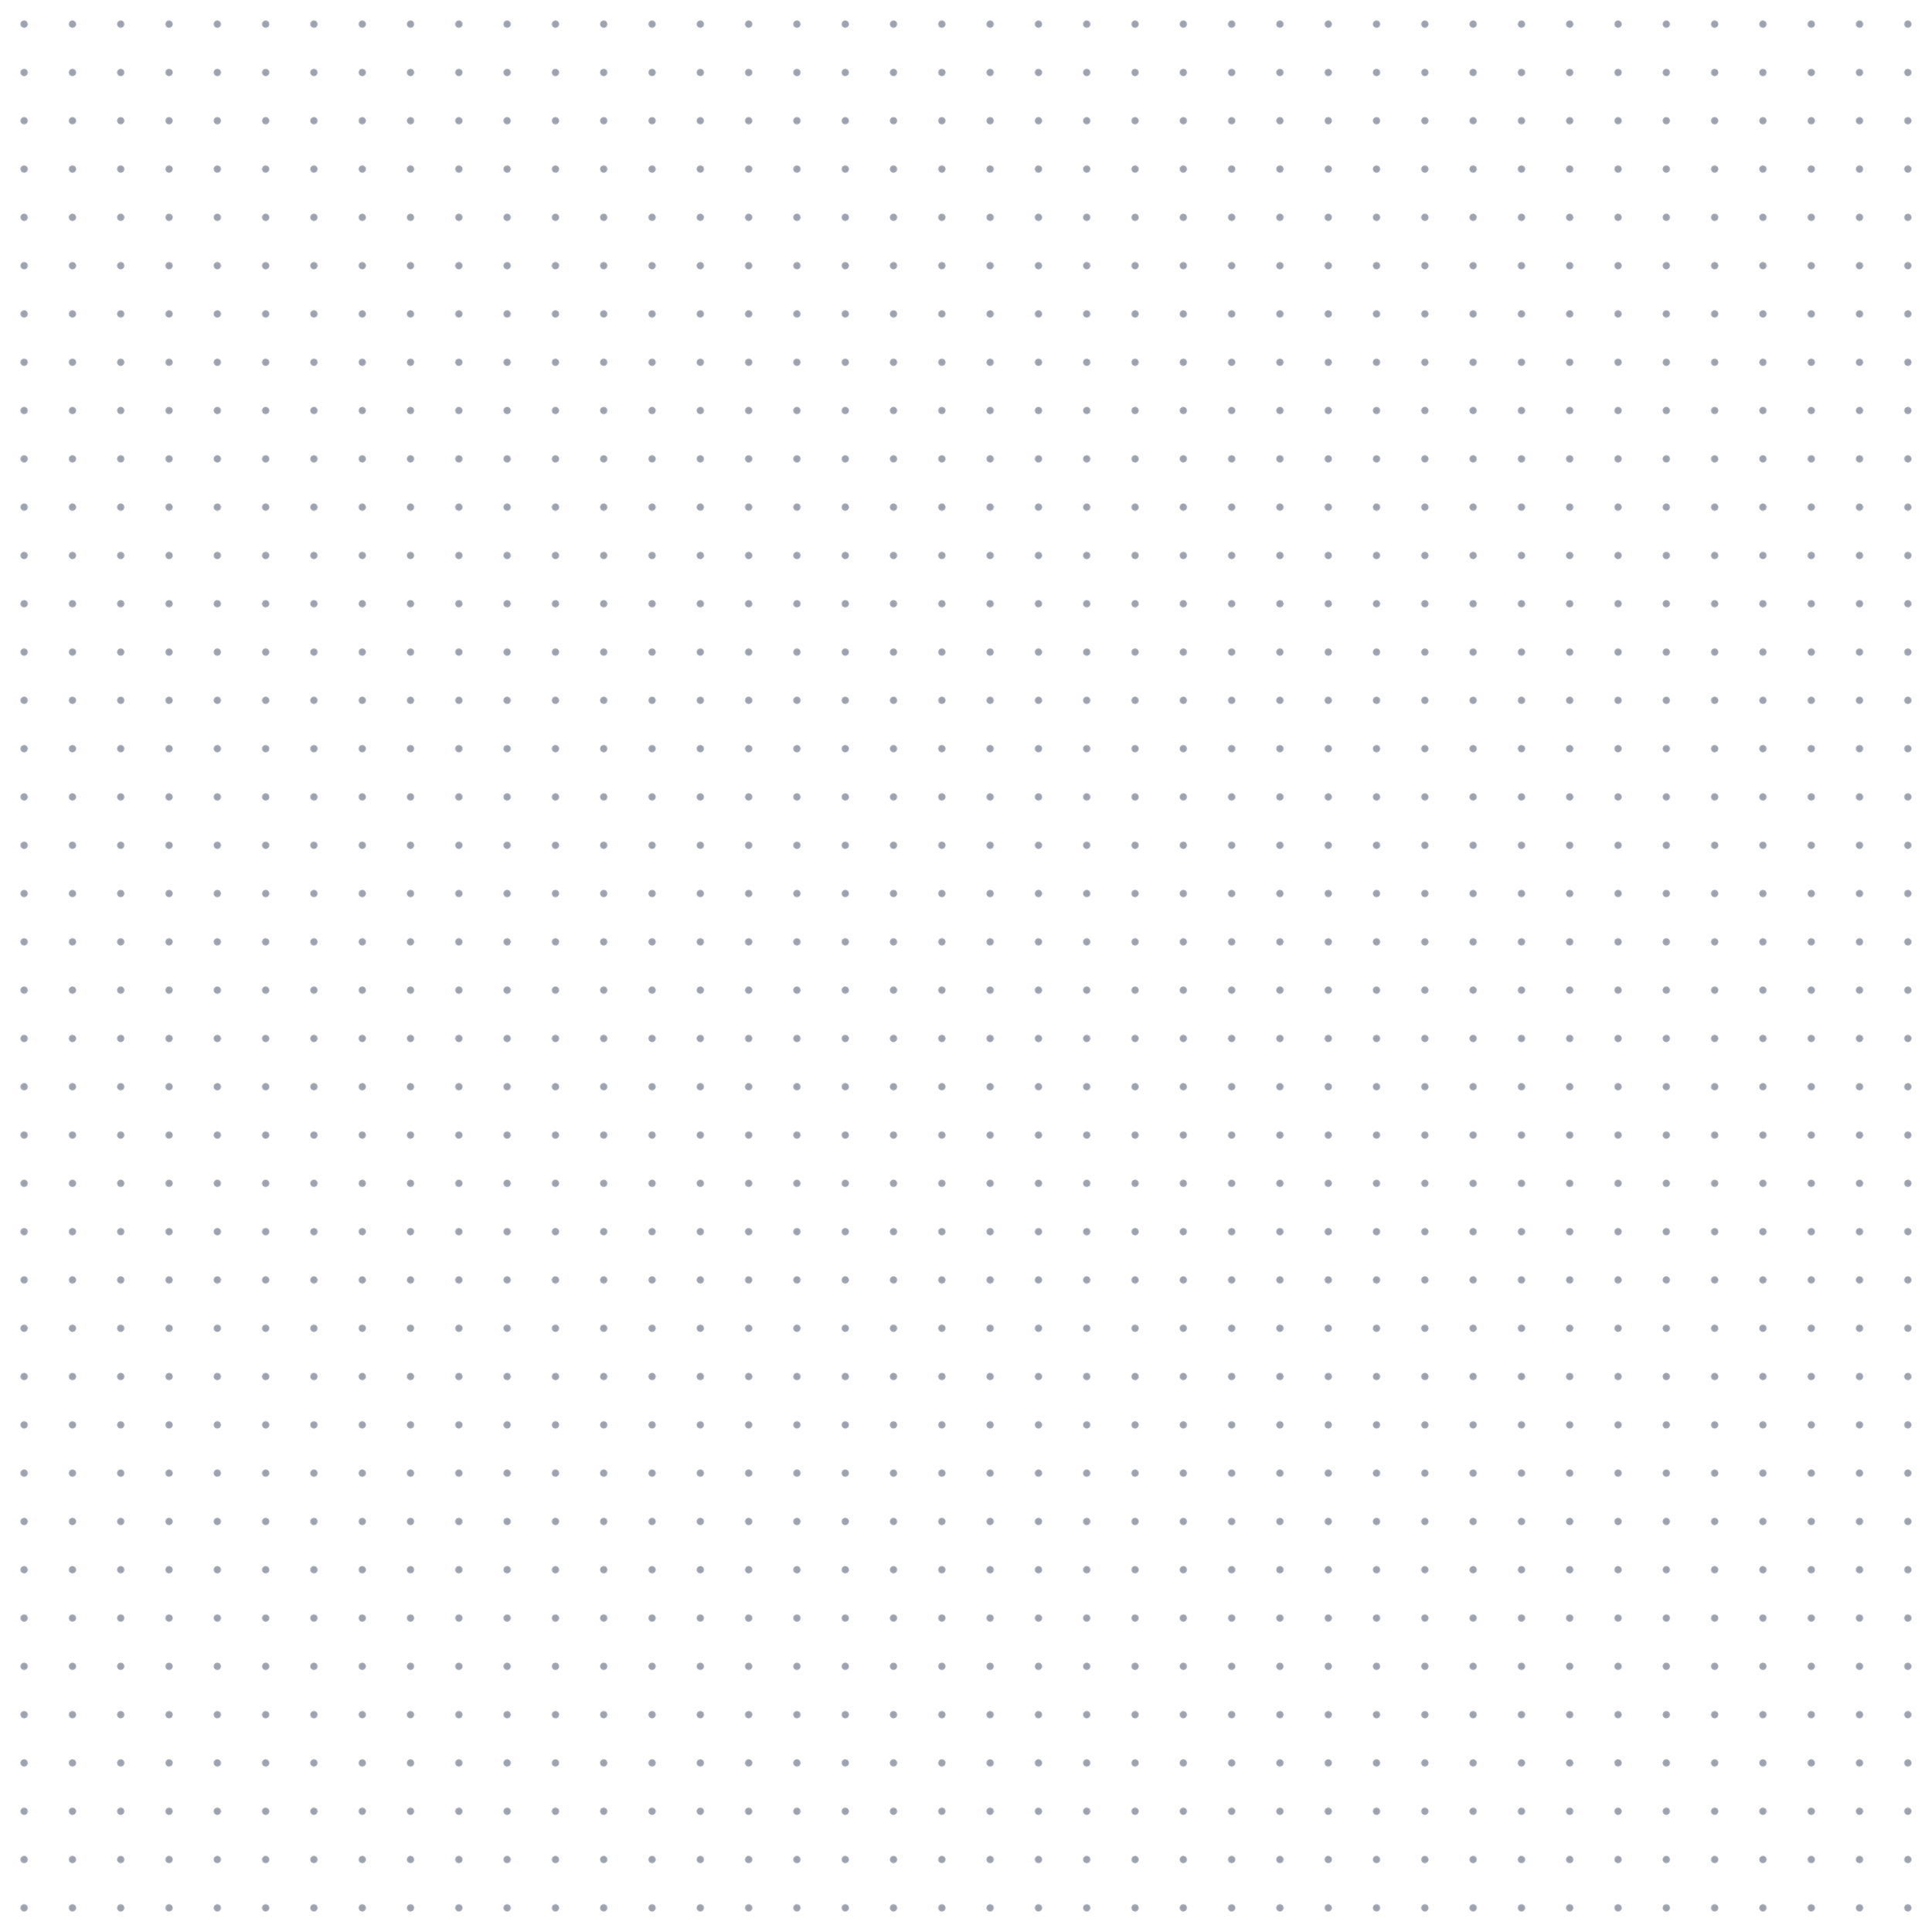
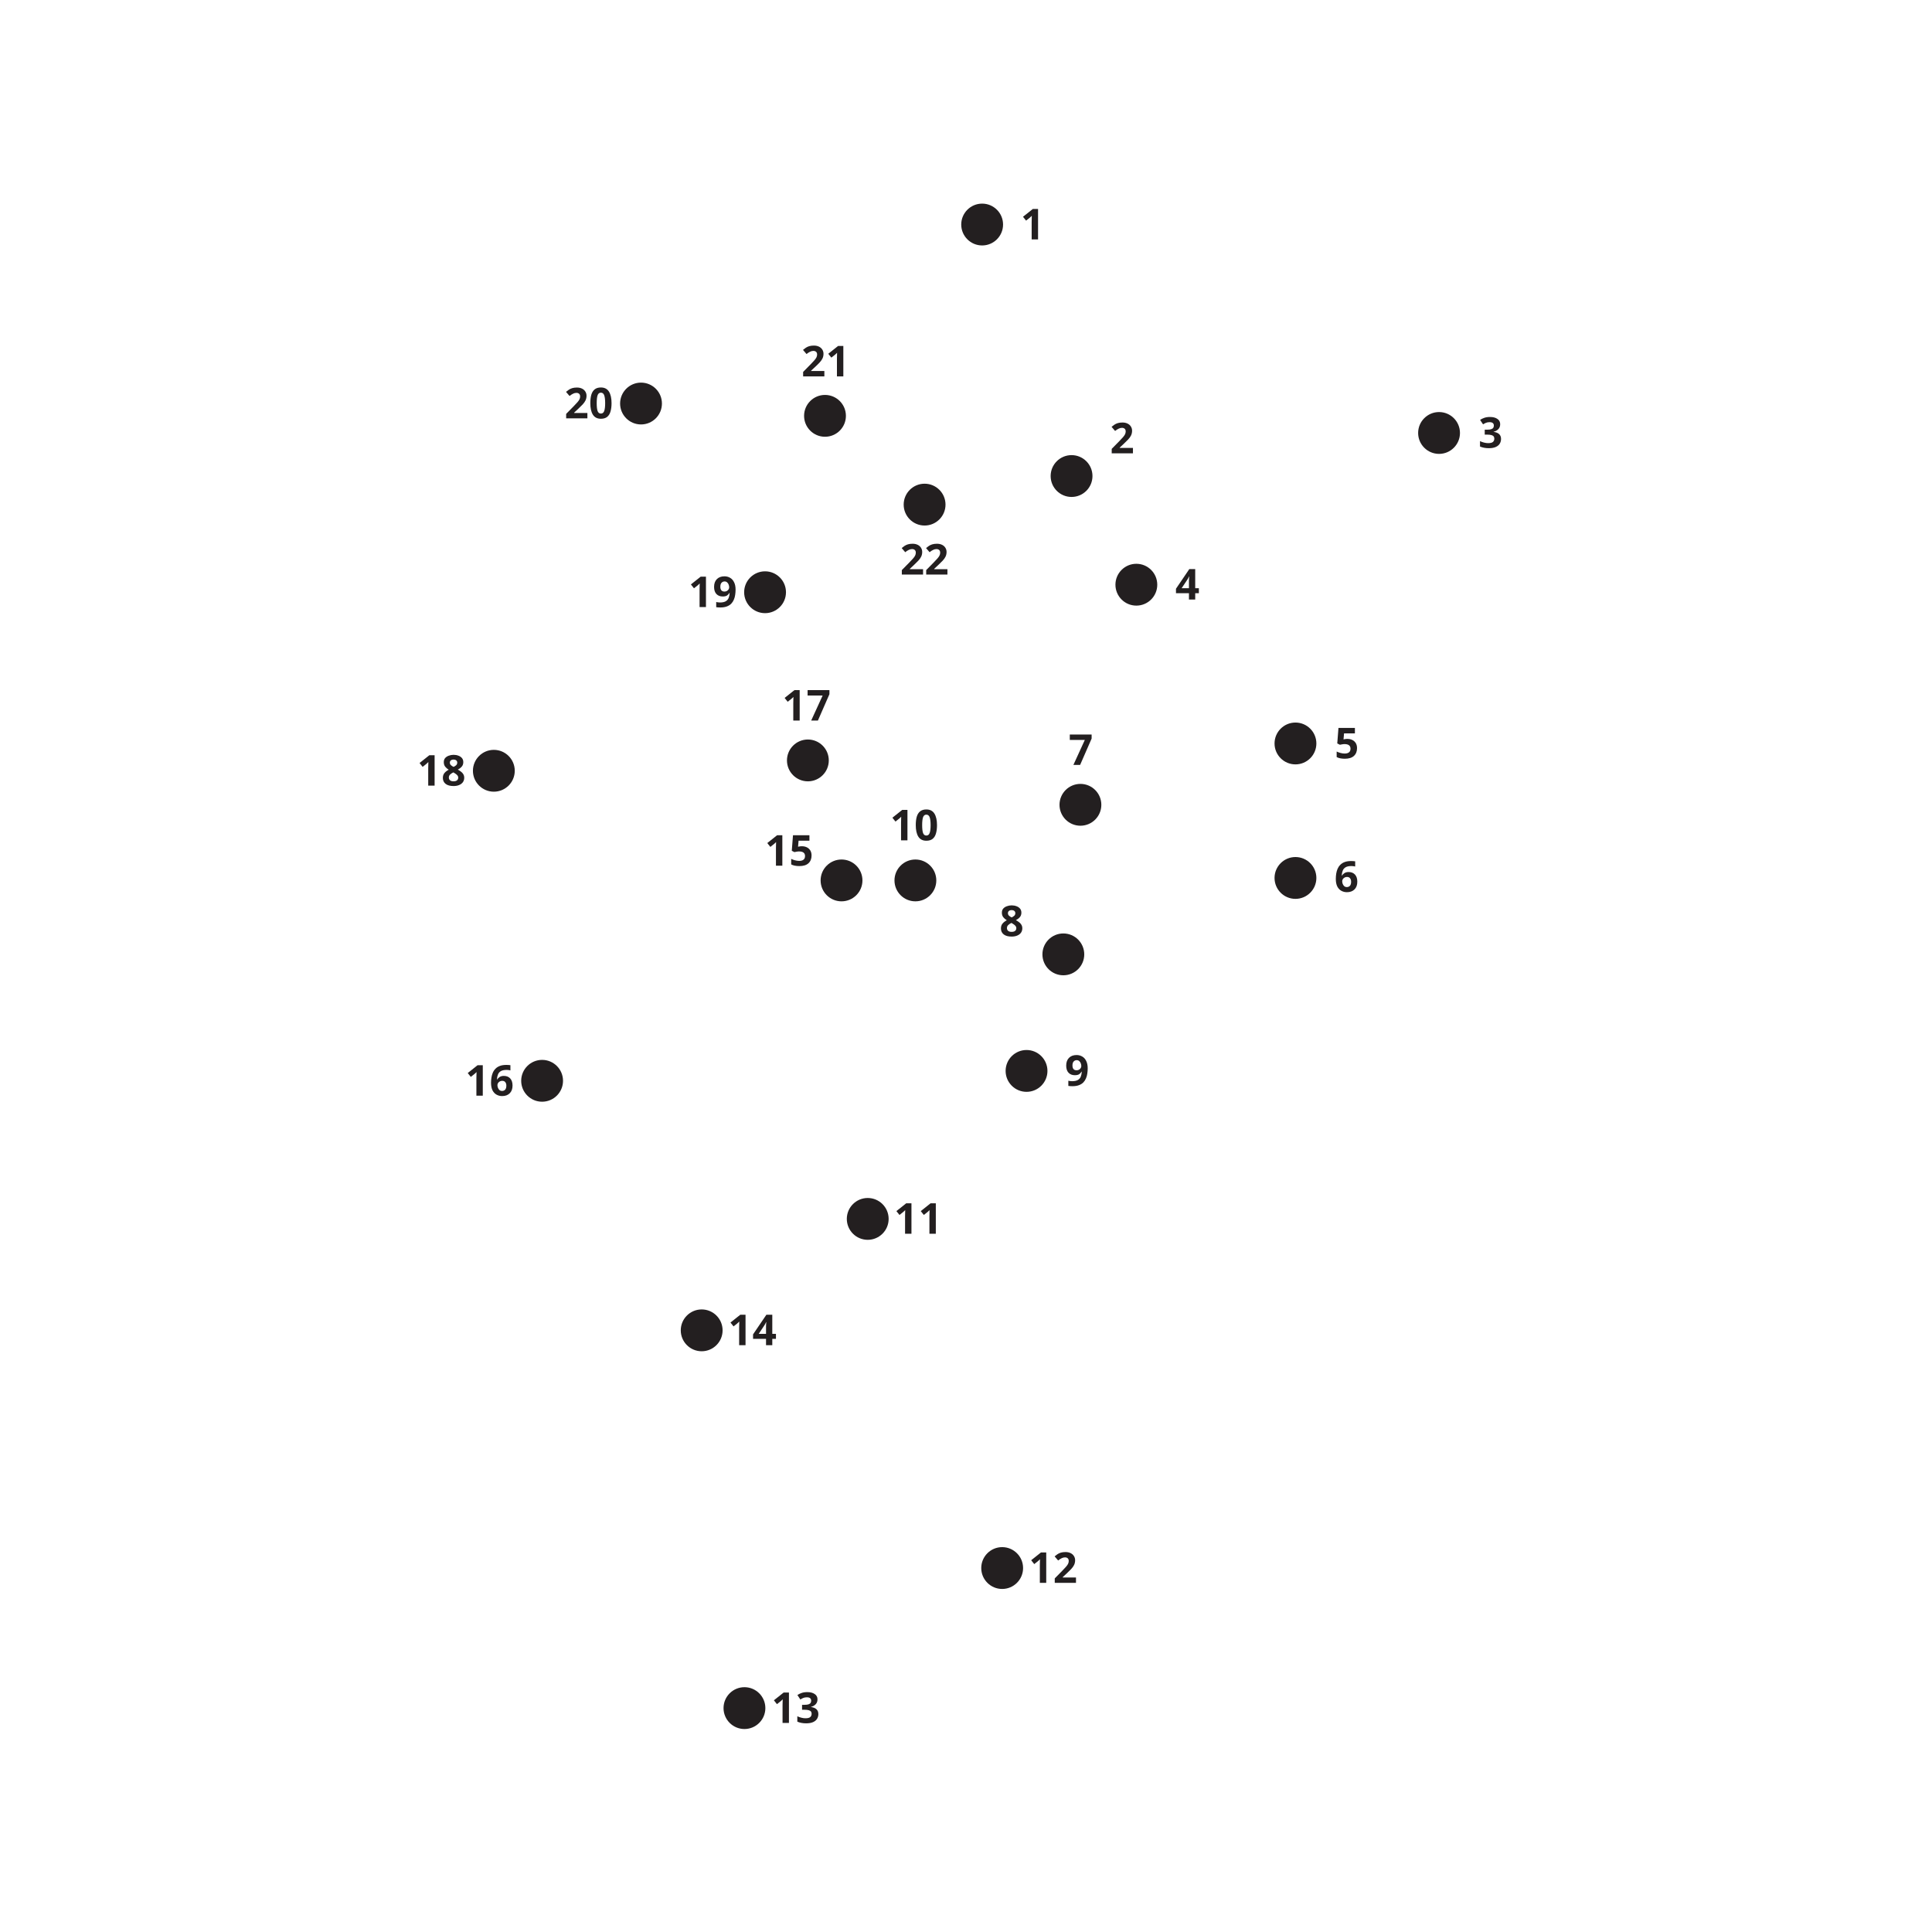
- <svg xmlns="http://www.w3.org/2000/svg" viewBox="0 0 800 800">
+ <svg xmlns="http://www.w3.org/2000/svg" id="Layer_1" data-name="Layer 1" viewBox="0 0 453.54 453.54">
  <defs>
-     <pattern id="p" width="20" height="20" patternUnits="userSpaceOnUse">
-       <circle cx="10" cy="10" r="1.5" fill="#9ca3af" />
-     </pattern>
+     <style>
+       .cls-1 {
+         font-family: MaccabiBlock-Bold, MaccabiBlock;
+         font-size: 10px;
+         font-weight: 700;
+       }
+ 
+       .cls-1, .cls-2 {
+         fill: #231f20;
+       }
+ 
+       .cls-3 {
+         fill: #fff;
+       }
+     </style>
  </defs>
-   <rect width="800" height="800" fill="white" />
-   <rect width="800" height="800" fill="url(#p)" />
+   <rect class="cls-3" width="453.54" height="453.54" />
+   <path class="cls-2" d="M155.39,94.73c0,2.71-2.2,4.91-4.91,4.91s-4.91-2.2-4.91-4.91,2.2-4.91,4.91-4.91,4.91,2.2,4.91,4.91" />
+   <path class="cls-2" d="M198.58,97.62c0,2.71-2.2,4.91-4.91,4.91s-4.91-2.2-4.91-4.91,2.2-4.91,4.91-4.91,4.91,2.2,4.91,4.91" />
+   <path class="cls-2" d="M184.51,139.03c0,2.71-2.2,4.91-4.91,4.91s-4.91-2.2-4.91-4.91,2.2-4.91,4.91-4.91,4.91,2.2,4.91,4.91" />
+   <path class="cls-2" d="M194.56,178.51c0,2.71-2.2,4.91-4.91,4.91s-4.91-2.2-4.91-4.91,2.2-4.91,4.91-4.91,4.91,2.2,4.91,4.91" />
+   <path class="cls-2" d="M202.46,206.68c0,2.71-2.2,4.91-4.91,4.91s-4.91-2.2-4.91-4.91,2.2-4.91,4.91-4.91,4.91,2.2,4.91,4.91" />
+   <path class="cls-2" d="M132.17,253.72c0,2.71-2.2,4.91-4.91,4.91s-4.91-2.2-4.91-4.91,2.2-4.91,4.91-4.91,4.91,2.2,4.91,4.91" />
+   <path class="cls-2" d="M120.84,180.94c0,2.71-2.2,4.91-4.91,4.91s-4.91-2.2-4.91-4.91,2.2-4.91,4.91-4.91,4.91,2.2,4.91,4.91" />
+   <path class="cls-2" d="M221.96,118.46c0,2.71-2.2,4.91-4.91,4.91s-4.91-2.2-4.91-4.91,2.2-4.91,4.91-4.91,4.91,2.2,4.91,4.91" />
+   <path class="cls-2" d="M256.46,111.75c0,2.71-2.2,4.91-4.91,4.91s-4.91-2.2-4.91-4.91,2.2-4.91,4.91-4.91,4.91,2.2,4.91,4.91" />
+   <path class="cls-2" d="M271.67,137.26c0,2.71-2.2,4.91-4.91,4.91s-4.91-2.2-4.91-4.91,2.2-4.91,4.91-4.91,4.91,2.2,4.91,4.91" />
+   <path class="cls-2" d="M309.02,174.53c0,2.71-2.2,4.91-4.91,4.91s-4.91-2.2-4.91-4.91,2.2-4.91,4.91-4.91,4.91,2.2,4.91,4.91" />
+   <path class="cls-2" d="M245.89,251.4c0,2.71-2.2,4.91-4.91,4.91s-4.91-2.2-4.91-4.91,2.2-4.91,4.91-4.91,4.91,2.2,4.91,4.91" />
+   <path class="cls-2" d="M208.61,286.14c0,2.71-2.2,4.91-4.91,4.91s-4.91-2.2-4.91-4.91,2.2-4.91,4.91-4.91,4.91,2.2,4.91,4.91" />
+   <path class="cls-2" d="M240.17,368.1c0,2.71-2.2,4.91-4.91,4.91s-4.91-2.2-4.91-4.91,2.2-4.91,4.91-4.91,4.91,2.2,4.91,4.91" />
+   <path class="cls-2" d="M179.67,400.98c0,2.71-2.2,4.91-4.91,4.91s-4.91-2.2-4.91-4.91,2.2-4.91,4.91-4.91,4.91,2.2,4.91,4.91" />
+   <path class="cls-2" d="M169.63,312.3c0,2.71-2.2,4.91-4.91,4.91s-4.91-2.2-4.91-4.91,2.2-4.91,4.91-4.91,4.91,2.2,4.91,4.91" />
+   <path class="cls-2" d="M254.53,224.04c0,2.71-2.2,4.91-4.91,4.91s-4.91-2.2-4.91-4.91,2.2-4.91,4.91-4.91,4.91,2.2,4.91,4.91" />
+   <path class="cls-2" d="M219.8,206.68c0,2.71-2.2,4.91-4.91,4.91s-4.91-2.2-4.91-4.91,2.2-4.91,4.91-4.91,4.91,2.2,4.91,4.91" />
+   <path class="cls-2" d="M258.54,188.93c0,2.71-2.2,4.91-4.91,4.91s-4.91-2.2-4.91-4.91,2.2-4.91,4.91-4.91,4.91,2.2,4.91,4.91" />
+   <path class="cls-2" d="M342.73,101.64c0,2.71-2.2,4.91-4.91,4.91s-4.91-2.2-4.91-4.91,2.2-4.91,4.91-4.91,4.91,2.2,4.91,4.91" />
+   <path class="cls-2" d="M235.47,52.71c0,2.71-2.2,4.91-4.91,4.91s-4.91-2.2-4.91-4.91,2.2-4.91,4.91-4.91,4.91,2.2,4.91,4.91" />
+   <path class="cls-2" d="M309.02,206.1c0,2.71-2.2,4.91-4.91,4.91s-4.91-2.2-4.91-4.91,2.2-4.91,4.91-4.91,4.91,2.2,4.91,4.91" />
+   <text class="cls-1" transform="translate(260.57 106.42)">
+     <tspan x="0" y="0">2</tspan>
+   </text>
+   <text class="cls-1" transform="translate(275.89 140.74)">
+     <tspan x="0" y="0">4</tspan>
+   </text>
+   <text class="cls-1" transform="translate(313.3 178.02)">
+     <tspan x="0" y="0">5</tspan>
+   </text>
+   <text class="cls-1" transform="translate(249.98 254.89)">
+     <tspan x="0" y="0">9</tspan>
+   </text>
+   <text class="cls-1" transform="translate(209.84 289.62)">
+     <tspan x="0" y="0">11</tspan>
+   </text>
+   <text class="cls-1" transform="translate(241.48 371.58)">
+     <tspan x="0" y="0">12</tspan>
+   </text>
+   <text class="cls-1" transform="translate(181.08 404.46)">
+     <tspan x="0" y="0">13</tspan>
+   </text>
+   <text class="cls-1" transform="translate(170.89 315.78)">
+     <tspan x="0" y="0">14</tspan>
+   </text>
+   <text class="cls-1" transform="translate(234.63 219.77)">
+     <tspan x="0" y="0">8</tspan>
+   </text>
+   <text class="cls-1" transform="translate(313.24 209.35)">
+     <tspan x="0" y="0">6</tspan>
+   </text>
+   <text class="cls-1" transform="translate(208.9 197.27)">
+     <tspan x="0" y="0">10</tspan>
+   </text>
+   <text class="cls-1" transform="translate(250.87 179.57)">
+     <tspan x="0" y="0">7</tspan>
+   </text>
+   <text class="cls-1" transform="translate(347.06 105.12)">
+     <tspan x="0" y="0">3</tspan>
+   </text>
+   <text class="cls-1" transform="translate(211.3 134.88)">
+     <tspan x="0" y="0">22</tspan>
+   </text>
+   <text class="cls-1" transform="translate(132.5 98.21)">
+     <tspan x="0" y="0">20</tspan>
+   </text>
+   <text class="cls-1" transform="translate(188.13 88.36)">
+     <tspan x="0" y="0">21</tspan>
+   </text>
+   <text class="cls-1" transform="translate(161.6 142.51)">
+     <tspan x="0" y="0">19</tspan>
+   </text>
+   <text class="cls-1" transform="translate(183.6 169.15)">
+     <tspan x="0" y="0">17</tspan>
+   </text>
+   <text class="cls-1" transform="translate(179.53 203.22)">
+     <tspan x="0" y="0">15</tspan>
+   </text>
+   <text class="cls-1" transform="translate(109.21 257.21)">
+     <tspan x="0" y="0">16</tspan>
+   </text>
+   <text class="cls-1" transform="translate(97.9 184.43)">
+     <tspan x="0" y="0">18</tspan>
+   </text>
+   <text class="cls-1" transform="translate(239.56 56.2)">
+     <tspan x="0" y="0">1</tspan>
+   </text>
</svg>
